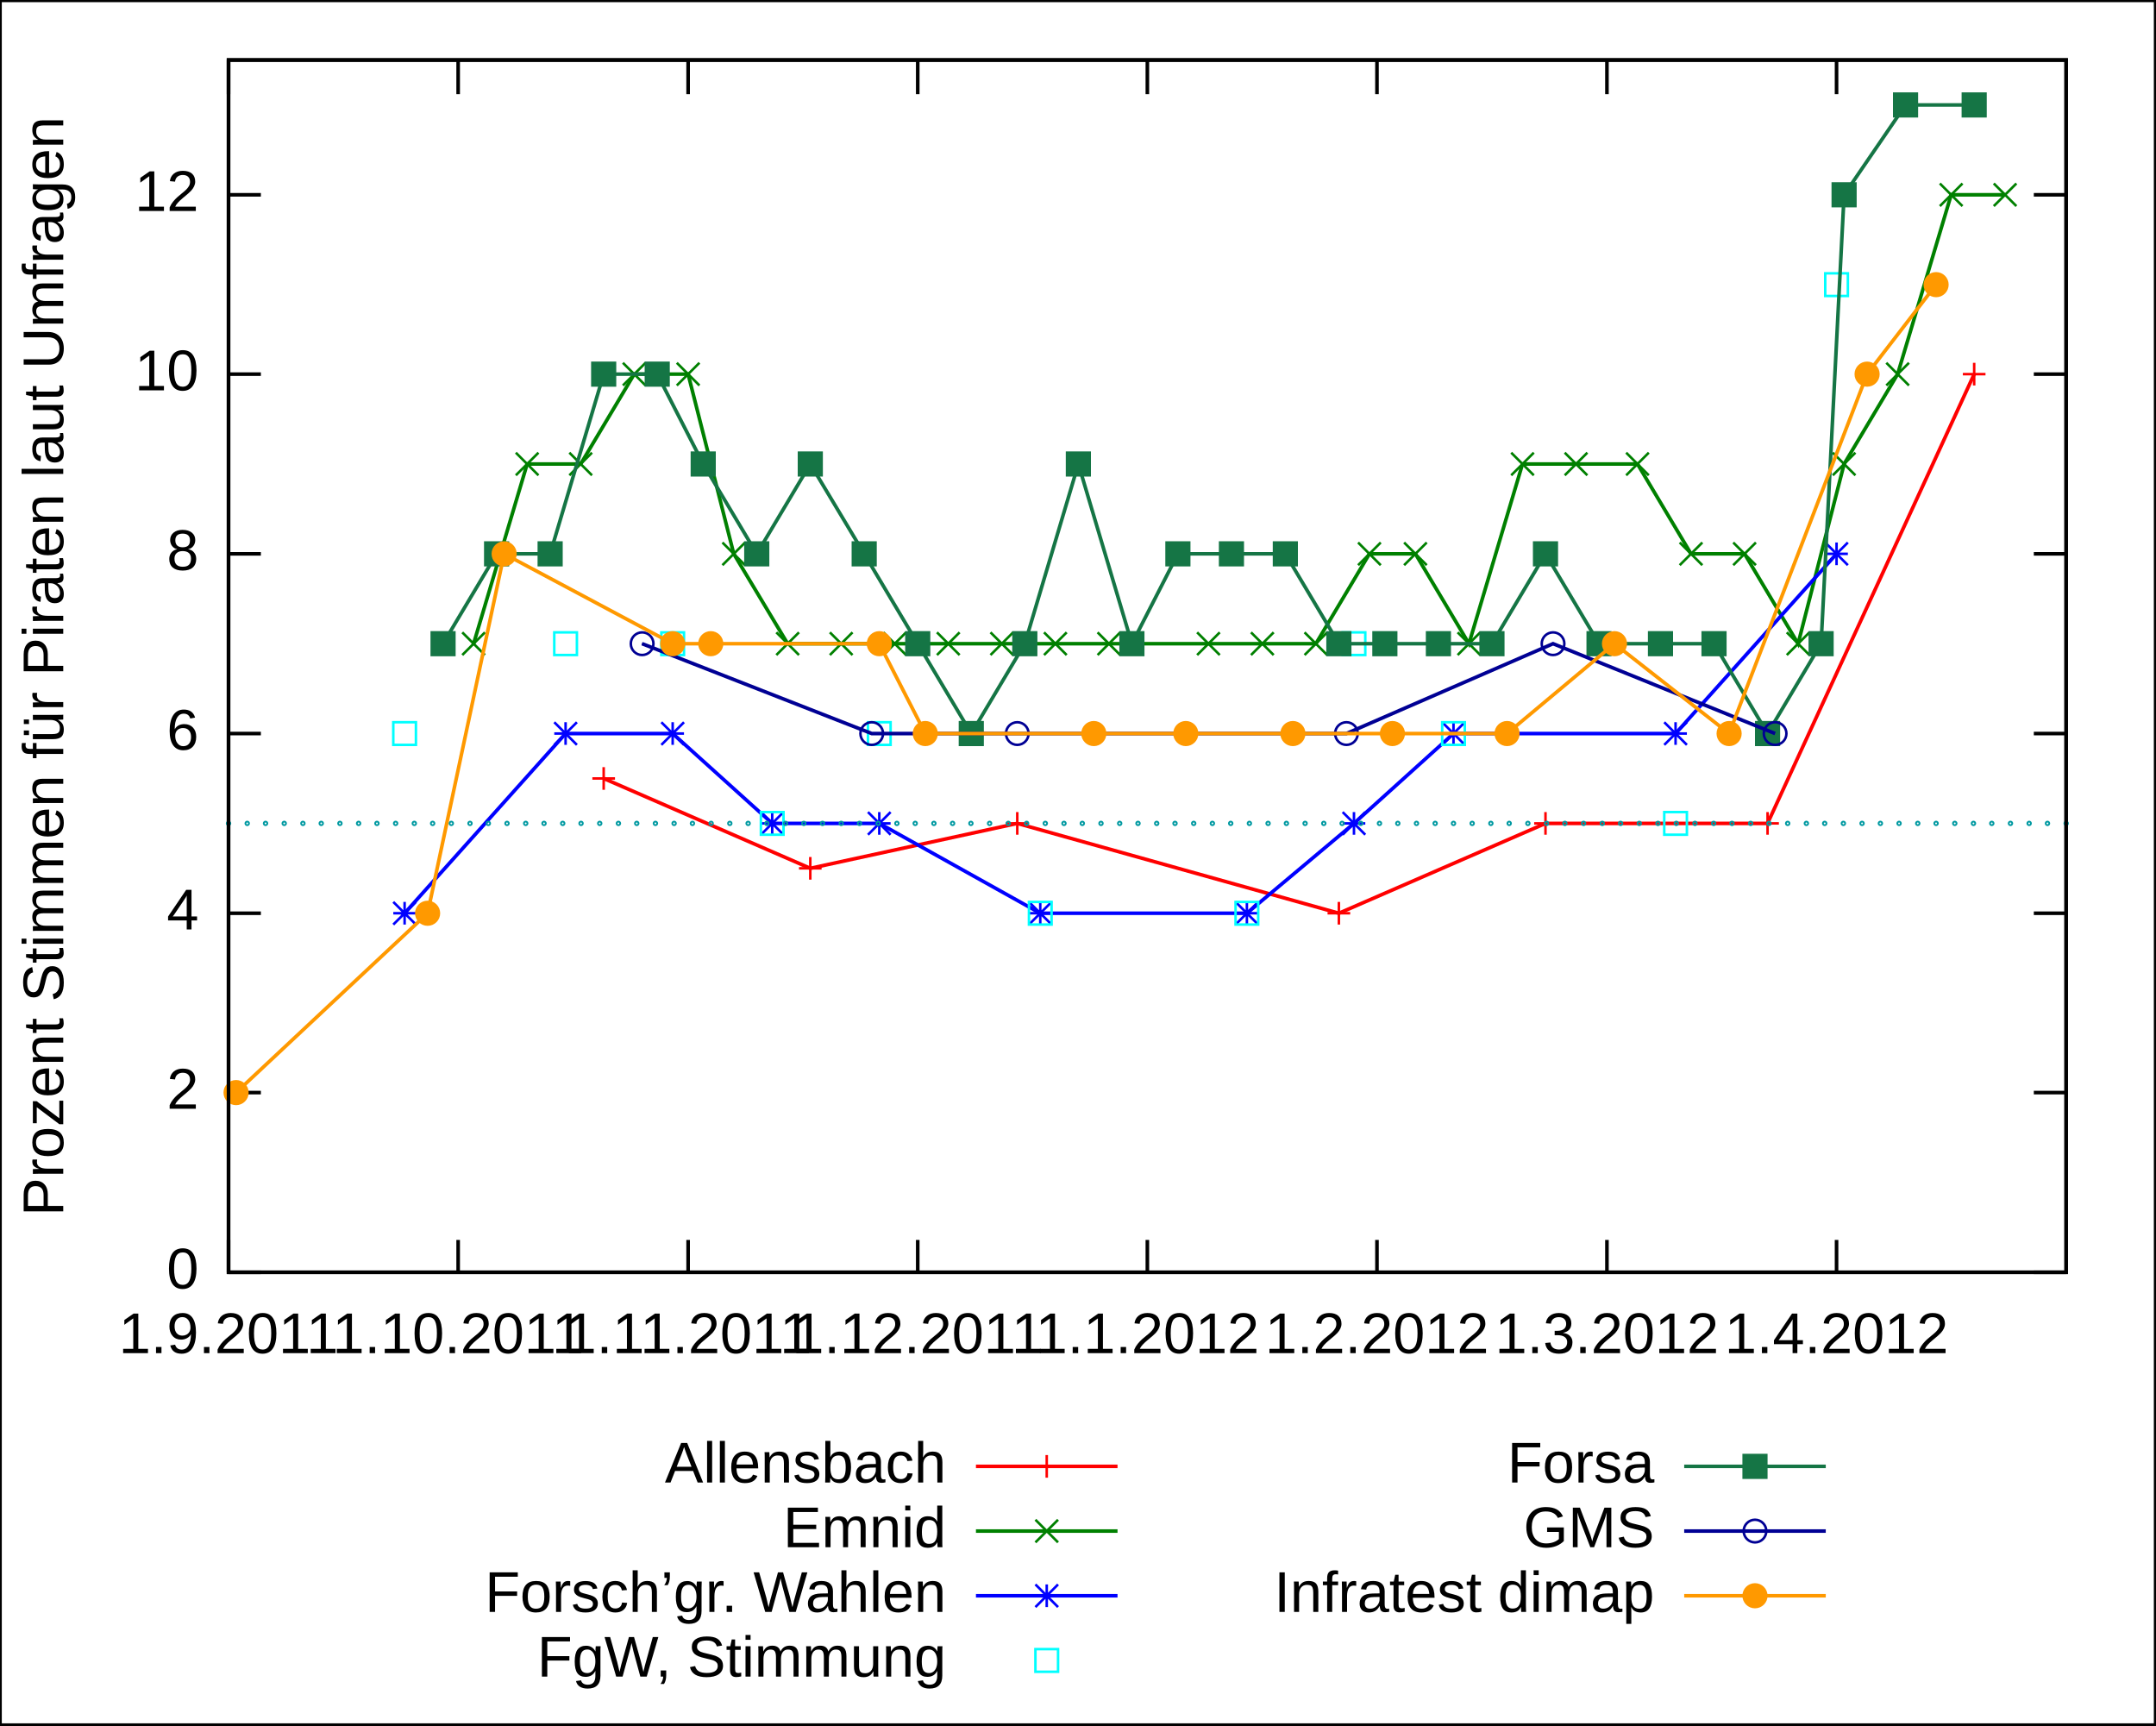
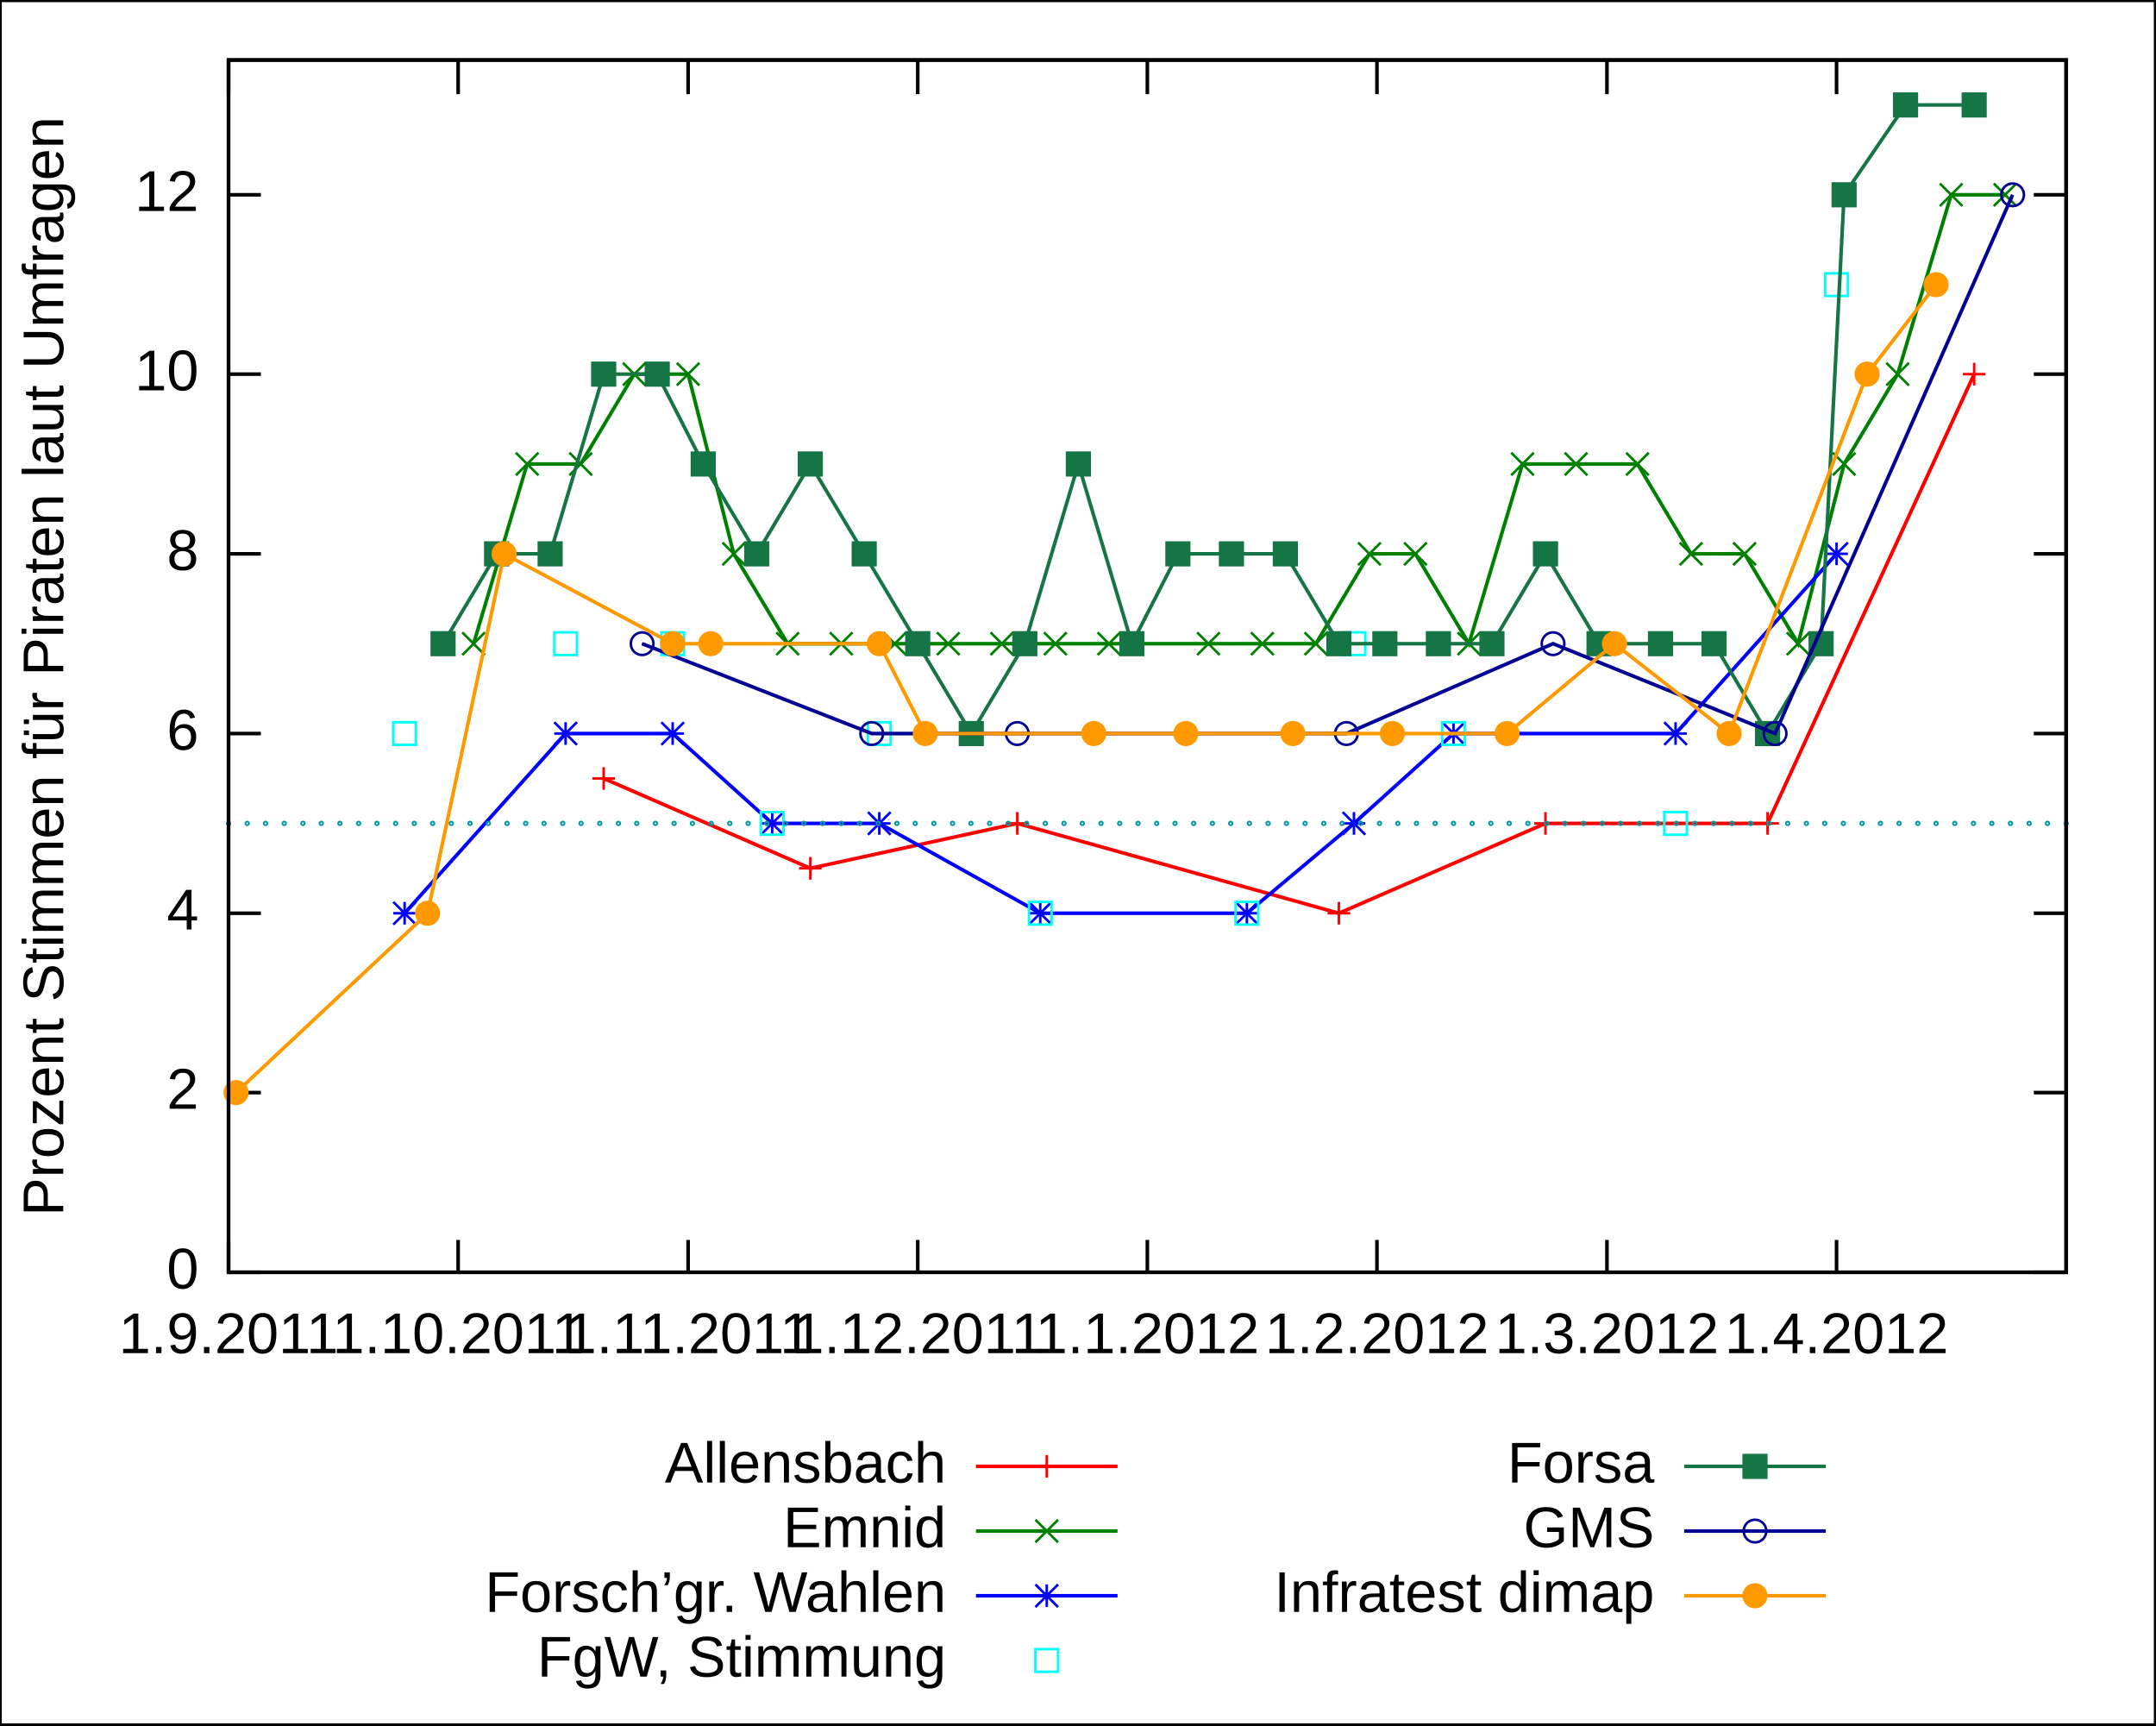
<svg xmlns="http://www.w3.org/2000/svg" xmlns:xlink="http://www.w3.org/1999/xlink" width="600" height="480" viewBox="0 0 600 480">
  <g id="gnuplot_canvas">
    <rect x="0" y="0" width="600" height="480" fill="none" />
    <defs>
      <circle id="gpDot" r="0.5" stroke-width="0.5" />
      <path id="gpPt0" stroke-width="0.222" stroke="currentColor" d="M-1,0 h2 M0,-1 v2" />
      <path id="gpPt1" stroke-width="0.222" stroke="currentColor" d="M-1,-1 L1,1 M1,-1 L-1,1" />
      <path id="gpPt2" stroke-width="0.222" stroke="currentColor" d="M-1,0 L1,0 M0,-1 L0,1 M-1,-1 L1,1 M-1,1 L1,-1" />
      <rect id="gpPt3" stroke-width="0.222" stroke="currentColor" x="-1" y="-1" width="2" height="2" />
      <rect id="gpPt4" stroke-width="0.222" stroke="currentColor" fill="currentColor" x="-1" y="-1" width="2" height="2" />
      <circle id="gpPt5" stroke-width="0.222" stroke="currentColor" cx="0" cy="0" r="1" />
      <use xlink:href="#gpPt5" id="gpPt6" fill="currentColor" stroke="none" />
      <path id="gpPt7" stroke-width="0.222" stroke="currentColor" d="M0,-1.33 L-1.33,0.67 L1.33,0.67 z" />
      <use xlink:href="#gpPt7" id="gpPt8" fill="currentColor" stroke="none" />
      <use xlink:href="#gpPt7" id="gpPt9" stroke="currentColor" transform="rotate(180)" />
      <use xlink:href="#gpPt9" id="gpPt10" fill="currentColor" stroke="none" />
      <use xlink:href="#gpPt3" id="gpPt11" stroke="currentColor" transform="rotate(45)" />
      <use xlink:href="#gpPt11" id="gpPt12" fill="currentColor" stroke="none" />
    </defs>
    <g style="fill:none; color:white; stroke:currentColor; stroke-width:1.00; stroke-linecap:butt; stroke-linejoin:miter">
</g>
    <g style="fill:none; color:black; stroke:currentColor; stroke-width:1.00; stroke-linecap:butt; stroke-linejoin:miter">
      <g style="stroke:none; shape-rendering:crispEdges">
        <polygon fill="rgb(255, 255, 255)" points="0.0,480.0 599.9,480.0 599.9,0.1 0.0,0.1 " />
      </g>
      <path stroke="black" d="M0.0,480.0 L0.0,0.1 L599.9,0.1 L599.9,480.0 L0.0,480.0 M63.6,354.0 L72.6,354.0 M575.0,354.0    L566.0,354.0  h0.01" />
      <g transform="translate(55.3,358.5)" style="stroke:none; fill:black; font-family:Arial; font-size:12.00pt; text-anchor:end">
        <text> 0</text>
      </g>
      <path d="M63.6,304.0 L72.6,304.0 M575.0,304.0 L566.0,304.0  h0.01" />
      <g transform="translate(55.3,308.5)" style="stroke:none; fill:black; font-family:Arial; font-size:12.00pt; text-anchor:end">
        <text> 2</text>
      </g>
      <path d="M63.6,254.1 L72.6,254.1 M575.0,254.1 L566.0,254.1  h0.01" />
      <g transform="translate(55.3,258.6)" style="stroke:none; fill:black; font-family:Arial; font-size:12.00pt; text-anchor:end">
        <text> 4</text>
      </g>
      <path d="M63.6,204.1 L72.6,204.1 M575.0,204.1 L566.0,204.1  h0.01" />
      <g transform="translate(55.3,208.6)" style="stroke:none; fill:black; font-family:Arial; font-size:12.00pt; text-anchor:end">
        <text> 6</text>
      </g>
      <path d="M63.6,154.1 L72.6,154.1 M575.0,154.1 L566.0,154.1  h0.01" />
      <g transform="translate(55.3,158.6)" style="stroke:none; fill:black; font-family:Arial; font-size:12.00pt; text-anchor:end">
        <text> 8</text>
      </g>
      <path d="M63.6,104.1 L72.6,104.1 M575.0,104.1 L566.0,104.1  h0.01" />
      <g transform="translate(55.3,108.6)" style="stroke:none; fill:black; font-family:Arial; font-size:12.00pt; text-anchor:end">
        <text> 10</text>
      </g>
      <path d="M63.6,54.2 L72.6,54.2 M575.0,54.2 L566.0,54.2  h0.01" />
      <g transform="translate(55.3,58.7)" style="stroke:none; fill:black; font-family:Arial; font-size:12.00pt; text-anchor:end">
        <text> 12</text>
      </g>
      <path d="M63.6,354.0 L63.6,345.0 M63.6,16.7 L63.6,25.7  h0.01" />
      <g transform="translate(63.6,376.5)" style="stroke:none; fill:black; font-family:Arial; font-size:12.00pt; text-anchor:middle">
        <text>1.9.2011</text>
      </g>
      <path d="M127.5,354.0 L127.5,345.0 M127.5,16.7 L127.5,25.7  h0.01" />
      <g transform="translate(127.5,376.5)" style="stroke:none; fill:black; font-family:Arial; font-size:12.00pt; text-anchor:middle">
        <text>1.10.2011</text>
      </g>
      <path d="M191.5,354.0 L191.5,345.0 M191.5,16.7 L191.5,25.7  h0.01" />
      <g transform="translate(191.5,376.5)" style="stroke:none; fill:black; font-family:Arial; font-size:12.00pt; text-anchor:middle">
        <text>1.11.2011</text>
      </g>
      <path d="M255.4,354.0 L255.4,345.0 M255.4,16.7 L255.4,25.7  h0.01" />
      <g transform="translate(255.4,376.5)" style="stroke:none; fill:black; font-family:Arial; font-size:12.00pt; text-anchor:middle">
        <text>1.12.2011</text>
      </g>
      <path d="M319.3,354.0 L319.3,345.0 M319.3,16.7 L319.3,25.7  h0.01" />
      <g transform="translate(319.3,376.5)" style="stroke:none; fill:black; font-family:Arial; font-size:12.00pt; text-anchor:middle">
        <text>1.1.2012</text>
      </g>
      <path d="M383.2,354.0 L383.2,345.0 M383.2,16.7 L383.2,25.7  h0.01" />
      <g transform="translate(383.2,376.5)" style="stroke:none; fill:black; font-family:Arial; font-size:12.00pt; text-anchor:middle">
        <text>1.2.2012</text>
      </g>
      <path d="M447.2,354.0 L447.2,345.0 M447.2,16.7 L447.2,25.7  h0.01" />
      <g transform="translate(447.2,376.5)" style="stroke:none; fill:black; font-family:Arial; font-size:12.00pt; text-anchor:middle">
        <text>1.3.2012</text>
      </g>
      <path d="M511.1,354.0 L511.1,345.0 M511.1,16.7 L511.1,25.7  h0.01" />
      <g transform="translate(511.1,376.5)" style="stroke:none; fill:black; font-family:Arial; font-size:12.00pt; text-anchor:middle">
        <text>1.4.2012</text>
      </g>
      <path d="M63.6,16.7 L63.6,354.0 L575.0,354.0 L575.0,16.7 L63.6,16.7 Z  h0.01" />
      <g transform="translate(17.6,185.4) rotate(270)" style="stroke:none; fill:black; font-family:Arial; font-size:12.00pt; text-anchor:middle">
        <text>Prozent Stimmen für Piraten laut Umfragen</text>
      </g>
    </g>
    <g id="gnuplot_plot_1">
      <g style="fill:none; color:red; stroke:currentColor; stroke-width:1.00; stroke-linecap:butt; stroke-linejoin:miter">
        <g transform="translate(263.3,412.5)" style="stroke:none; fill:black; font-family:Arial; font-size:12.00pt; text-anchor:end">
          <text>Allensbach</text>
        </g>
        <path d="M271.6,408.0 L311.0,408.0 M549.4,104.1 L491.9,229.1 L430.1,229.1 L372.6,254.1 L283.1,229.1 L225.5,241.6    L168.0,216.6  h0.01" />
        <use xlink:href="#gpPt0" transform="translate(549.4,104.1) scale(3.15)" />
        <use xlink:href="#gpPt0" transform="translate(491.9,229.1) scale(3.15)" />
        <use xlink:href="#gpPt0" transform="translate(430.1,229.1) scale(3.15)" />
        <use xlink:href="#gpPt0" transform="translate(372.6,254.1) scale(3.15)" />
        <use xlink:href="#gpPt0" transform="translate(283.1,229.1) scale(3.15)" />
        <use xlink:href="#gpPt0" transform="translate(225.5,241.6) scale(3.15)" />
        <use xlink:href="#gpPt0" transform="translate(168.0,216.6) scale(3.15)" />
        <use xlink:href="#gpPt0" transform="translate(291.3,408.0) scale(3.15)" />
      </g>
    </g>
    <g id="gnuplot_plot_2">
      <g style="fill:none; color:green; stroke:currentColor; stroke-width:1.00; stroke-linecap:butt; stroke-linejoin:miter">
        <g transform="translate(263.3,430.5)" style="stroke:none; fill:black; font-family:Arial; font-size:12.00pt; text-anchor:end">
          <text>Emnid</text>
        </g>
        <path d="M271.6,426.0 L311.0,426.0 M558.0,54.2 L543.0,54.2 L528.1,104.1 L513.2,129.1 L500.4,179.1 L485.5,154.1    L470.6,154.1 L455.7,129.1 L438.6,129.1 L423.7,129.1 L408.8,179.1 L393.9,154.1 L381.1,154.1 L366.2,179.1    L351.3,179.1 L336.3,179.1 L308.6,179.1 L293.7,179.1 L278.8,179.1 L263.9,179.1 L249.0,179.1 L234.1,179.1    L219.2,179.1 L204.2,154.1 L191.5,104.1 L176.5,104.1 L161.6,129.1 L146.7,129.1 L131.8,179.1  h0.01" />
        <use xlink:href="#gpPt1" transform="translate(558.0,54.2) scale(3.15)" />
        <use xlink:href="#gpPt1" transform="translate(543.0,54.2) scale(3.15)" />
        <use xlink:href="#gpPt1" transform="translate(528.1,104.1) scale(3.15)" />
        <use xlink:href="#gpPt1" transform="translate(513.2,129.1) scale(3.15)" />
        <use xlink:href="#gpPt1" transform="translate(500.4,179.1) scale(3.15)" />
        <use xlink:href="#gpPt1" transform="translate(485.5,154.1) scale(3.15)" />
        <use xlink:href="#gpPt1" transform="translate(470.6,154.1) scale(3.15)" />
        <use xlink:href="#gpPt1" transform="translate(455.7,129.1) scale(3.15)" />
        <use xlink:href="#gpPt1" transform="translate(438.6,129.1) scale(3.15)" />
        <use xlink:href="#gpPt1" transform="translate(423.7,129.1) scale(3.15)" />
        <use xlink:href="#gpPt1" transform="translate(408.8,179.1) scale(3.15)" />
        <use xlink:href="#gpPt1" transform="translate(393.9,154.1) scale(3.15)" />
        <use xlink:href="#gpPt1" transform="translate(381.1,154.1) scale(3.15)" />
        <use xlink:href="#gpPt1" transform="translate(366.2,179.1) scale(3.15)" />
        <use xlink:href="#gpPt1" transform="translate(351.3,179.1) scale(3.15)" />
        <use xlink:href="#gpPt1" transform="translate(336.3,179.1) scale(3.15)" />
        <use xlink:href="#gpPt1" transform="translate(308.6,179.1) scale(3.15)" />
        <use xlink:href="#gpPt1" transform="translate(293.7,179.1) scale(3.15)" />
        <use xlink:href="#gpPt1" transform="translate(278.8,179.1) scale(3.15)" />
        <use xlink:href="#gpPt1" transform="translate(263.9,179.1) scale(3.15)" />
        <use xlink:href="#gpPt1" transform="translate(249.0,179.1) scale(3.15)" />
        <use xlink:href="#gpPt1" transform="translate(234.1,179.1) scale(3.15)" />
        <use xlink:href="#gpPt1" transform="translate(219.2,179.1) scale(3.15)" />
        <use xlink:href="#gpPt1" transform="translate(204.2,154.1) scale(3.15)" />
        <use xlink:href="#gpPt1" transform="translate(191.5,104.1) scale(3.15)" />
        <use xlink:href="#gpPt1" transform="translate(176.5,104.1) scale(3.15)" />
        <use xlink:href="#gpPt1" transform="translate(161.6,129.1) scale(3.15)" />
        <use xlink:href="#gpPt1" transform="translate(146.7,129.1) scale(3.15)" />
        <use xlink:href="#gpPt1" transform="translate(131.8,179.1) scale(3.15)" />
        <use xlink:href="#gpPt1" transform="translate(291.3,426.0) scale(3.15)" />
      </g>
    </g>
    <g id="gnuplot_plot_3">
      <g style="fill:none; color:blue; stroke:currentColor; stroke-width:1.00; stroke-linecap:butt; stroke-linejoin:miter">
        <g transform="translate(263.3,448.5)" style="stroke:none; fill:black; font-family:Arial; font-size:12.00pt; text-anchor:end">
          <text>Forsch’gr. Wahlen</text>
        </g>
        <path d="M271.6,444.0 L311.0,444.0 M511.1,154.1 L466.3,204.1 L404.5,204.1 L376.8,229.1 L347.0,254.1 L289.5,254.1    L244.7,229.1 L214.9,229.1 L187.2,204.1 L157.4,204.1 L112.6,254.1  h0.01" />
        <use xlink:href="#gpPt2" transform="translate(511.1,154.1) scale(3.15)" />
        <use xlink:href="#gpPt2" transform="translate(466.3,204.1) scale(3.15)" />
        <use xlink:href="#gpPt2" transform="translate(404.5,204.1) scale(3.15)" />
        <use xlink:href="#gpPt2" transform="translate(376.8,229.1) scale(3.15)" />
        <use xlink:href="#gpPt2" transform="translate(347.0,254.1) scale(3.15)" />
        <use xlink:href="#gpPt2" transform="translate(289.5,254.1) scale(3.15)" />
        <use xlink:href="#gpPt2" transform="translate(244.7,229.1) scale(3.15)" />
        <use xlink:href="#gpPt2" transform="translate(214.9,229.1) scale(3.15)" />
        <use xlink:href="#gpPt2" transform="translate(187.2,204.1) scale(3.15)" />
        <use xlink:href="#gpPt2" transform="translate(157.4,204.1) scale(3.15)" />
        <use xlink:href="#gpPt2" transform="translate(112.6,254.1) scale(3.15)" />
        <use xlink:href="#gpPt2" transform="translate(291.3,444.0) scale(3.15)" />
      </g>
    </g>
    <g id="gnuplot_plot_4">
      <g style="fill:none; color:cyan; stroke:currentColor; stroke-width:1.00; stroke-linecap:butt; stroke-linejoin:miter">
        <g transform="translate(263.3,466.5)" style="stroke:none; fill:black; font-family:Arial; font-size:12.00pt; text-anchor:end">
          <text>FgW, Stimmung</text>
        </g>
        <use xlink:href="#gpPt3" transform="translate(511.1,79.2) scale(3.15)" />
        <use xlink:href="#gpPt3" transform="translate(466.3,229.1) scale(3.15)" />
        <use xlink:href="#gpPt3" transform="translate(404.5,204.1) scale(3.15)" />
        <use xlink:href="#gpPt3" transform="translate(376.8,179.1) scale(3.15)" />
        <use xlink:href="#gpPt3" transform="translate(347.0,254.1) scale(3.15)" />
        <use xlink:href="#gpPt3" transform="translate(289.5,254.1) scale(3.15)" />
        <use xlink:href="#gpPt3" transform="translate(244.7,204.1) scale(3.15)" />
        <use xlink:href="#gpPt3" transform="translate(214.9,229.1) scale(3.15)" />
        <use xlink:href="#gpPt3" transform="translate(187.2,179.1) scale(3.15)" />
        <use xlink:href="#gpPt3" transform="translate(157.4,179.1) scale(3.15)" />
        <use xlink:href="#gpPt3" transform="translate(112.6,204.1) scale(3.15)" />
        <use xlink:href="#gpPt3" transform="translate(291.3,462.0) scale(3.15)" />
      </g>
    </g>
    <g id="gnuplot_plot_5">
      <g style="fill:none; color:#157545; stroke:currentColor; stroke-width:1.00; stroke-linecap:butt; stroke-linejoin:miter">
        <g transform="translate(460.4,412.5)" style="stroke:none; fill:black; font-family:Arial; font-size:12.00pt; text-anchor:end">
          <text>Forsa</text>
        </g>
        <path d="M468.7,408.0 L508.1,408.0 M549.4,29.2 L530.3,29.2 L513.2,54.2 L506.8,179.1 L491.9,204.1 L477.0,179.1    L462.1,179.1 L445.0,179.1 L430.1,154.1 L415.2,179.1 L400.3,179.1 L385.4,179.1 L372.6,179.1 L357.7,154.1    L342.7,154.1 L327.8,154.1 L315.0,179.1 L300.1,129.1 L285.2,179.1 L270.3,204.1 L255.4,179.1 L240.5,154.1    L225.5,129.1 L210.6,154.1 L195.7,129.1 L182.9,104.1 L168.0,104.1 L153.1,154.1 L138.2,154.1 L123.3,179.1     h0.01" />
        <use xlink:href="#gpPt4" transform="translate(549.4,29.2) scale(3.15)" />
        <use xlink:href="#gpPt4" transform="translate(530.3,29.2) scale(3.15)" />
        <use xlink:href="#gpPt4" transform="translate(513.2,54.2) scale(3.15)" />
        <use xlink:href="#gpPt4" transform="translate(506.8,179.1) scale(3.15)" />
        <use xlink:href="#gpPt4" transform="translate(491.9,204.1) scale(3.15)" />
        <use xlink:href="#gpPt4" transform="translate(477.0,179.1) scale(3.15)" />
        <use xlink:href="#gpPt4" transform="translate(462.1,179.1) scale(3.15)" />
        <use xlink:href="#gpPt4" transform="translate(445.0,179.1) scale(3.15)" />
        <use xlink:href="#gpPt4" transform="translate(430.1,154.1) scale(3.15)" />
        <use xlink:href="#gpPt4" transform="translate(415.2,179.1) scale(3.15)" />
        <use xlink:href="#gpPt4" transform="translate(400.3,179.1) scale(3.15)" />
        <use xlink:href="#gpPt4" transform="translate(385.4,179.1) scale(3.15)" />
        <use xlink:href="#gpPt4" transform="translate(372.6,179.1) scale(3.15)" />
        <use xlink:href="#gpPt4" transform="translate(357.7,154.1) scale(3.15)" />
        <use xlink:href="#gpPt4" transform="translate(342.7,154.1) scale(3.15)" />
        <use xlink:href="#gpPt4" transform="translate(327.8,154.1) scale(3.15)" />
        <use xlink:href="#gpPt4" transform="translate(315.0,179.1) scale(3.15)" />
        <use xlink:href="#gpPt4" transform="translate(300.1,129.1) scale(3.15)" />
        <use xlink:href="#gpPt4" transform="translate(285.2,179.1) scale(3.15)" />
        <use xlink:href="#gpPt4" transform="translate(270.3,204.1) scale(3.15)" />
        <use xlink:href="#gpPt4" transform="translate(255.4,179.1) scale(3.15)" />
        <use xlink:href="#gpPt4" transform="translate(240.5,154.1) scale(3.15)" />
        <use xlink:href="#gpPt4" transform="translate(225.5,129.1) scale(3.15)" />
        <use xlink:href="#gpPt4" transform="translate(210.6,154.1) scale(3.15)" />
        <use xlink:href="#gpPt4" transform="translate(195.7,129.1) scale(3.15)" />
        <use xlink:href="#gpPt4" transform="translate(182.9,104.1) scale(3.15)" />
        <use xlink:href="#gpPt4" transform="translate(168.0,104.1) scale(3.15)" />
        <use xlink:href="#gpPt4" transform="translate(153.1,154.1) scale(3.15)" />
        <use xlink:href="#gpPt4" transform="translate(138.2,154.1) scale(3.15)" />
        <use xlink:href="#gpPt4" transform="translate(123.3,179.1) scale(3.15)" />
        <use xlink:href="#gpPt4" transform="translate(488.4,408.0) scale(3.15)" />
      </g>
    </g>
    <g id="gnuplot_plot_6">
      <g style="fill:none; color:#000094; stroke:currentColor; stroke-width:1.00; stroke-linecap:butt; stroke-linejoin:miter">
        <g transform="translate(460.4,430.5)" style="stroke:none; fill:black; font-family:Arial; font-size:12.00pt; text-anchor:end">
          <text>GMS</text>
        </g>
-         <path d="M468.7,426.0 L508.1,426.0 M494.0,204.1 L432.2,179.1 L374.7,204.1 L283.1,204.1 L242.6,204.1 L178.7,179.1     h0.01" />
+         <path d="M468.7,426.0 L508.1,426.0 M560.1,54.2 L494.0,204.1 L432.2,179.1 L374.7,204.1 L283.1,204.1 L242.6,204.1    L178.7,179.1  h0.01" />
+         <use xlink:href="#gpPt5" transform="translate(560.1,54.2) scale(3.15)" />
        <use xlink:href="#gpPt5" transform="translate(494.0,204.1) scale(3.15)" />
        <use xlink:href="#gpPt5" transform="translate(432.2,179.1) scale(3.15)" />
        <use xlink:href="#gpPt5" transform="translate(374.7,204.1) scale(3.15)" />
        <use xlink:href="#gpPt5" transform="translate(283.1,204.1) scale(3.15)" />
        <use xlink:href="#gpPt5" transform="translate(242.6,204.1) scale(3.15)" />
        <use xlink:href="#gpPt5" transform="translate(178.7,179.1) scale(3.15)" />
        <use xlink:href="#gpPt5" transform="translate(488.4,426.0) scale(3.15)" />
      </g>
    </g>
    <g id="gnuplot_plot_7">
      <g style="fill:none; color:#FF9900; stroke:currentColor; stroke-width:1.00; stroke-linecap:butt; stroke-linejoin:miter">
        <g transform="translate(460.4,448.5)" style="stroke:none; fill:black; font-family:Arial; font-size:12.00pt; text-anchor:end">
          <text>Infratest dimap</text>
        </g>
        <path d="M468.7,444.0 L508.1,444.0 M538.8,79.2 L519.6,104.1 L481.2,204.1 L449.3,179.1 L419.4,204.1 L387.5,204.1    L359.8,204.1 L330.0,204.1 L304.4,204.1 L257.5,204.1 L244.7,179.1 L197.8,179.1 L187.2,179.1 L140.3,154.1    L119.0,254.1 L65.7,304.0  h0.01" />
        <use xlink:href="#gpPt6" transform="translate(538.8,79.2) scale(3.15)" />
        <use xlink:href="#gpPt6" transform="translate(519.6,104.1) scale(3.15)" />
        <use xlink:href="#gpPt6" transform="translate(481.2,204.1) scale(3.15)" />
        <use xlink:href="#gpPt6" transform="translate(449.3,179.1) scale(3.15)" />
        <use xlink:href="#gpPt6" transform="translate(419.4,204.1) scale(3.15)" />
        <use xlink:href="#gpPt6" transform="translate(387.5,204.1) scale(3.15)" />
        <use xlink:href="#gpPt6" transform="translate(359.8,204.1) scale(3.15)" />
        <use xlink:href="#gpPt6" transform="translate(330.0,204.1) scale(3.15)" />
        <use xlink:href="#gpPt6" transform="translate(304.4,204.1) scale(3.15)" />
        <use xlink:href="#gpPt6" transform="translate(257.5,204.1) scale(3.15)" />
        <use xlink:href="#gpPt6" transform="translate(244.7,179.1) scale(3.15)" />
        <use xlink:href="#gpPt6" transform="translate(197.8,179.1) scale(3.15)" />
        <use xlink:href="#gpPt6" transform="translate(187.2,179.1) scale(3.15)" />
        <use xlink:href="#gpPt6" transform="translate(140.3,154.1) scale(3.15)" />
        <use xlink:href="#gpPt6" transform="translate(119.0,254.1) scale(3.15)" />
        <use xlink:href="#gpPt6" transform="translate(65.7,304.0) scale(3.15)" />
        <use xlink:href="#gpPt6" transform="translate(488.4,444.0) scale(3.15)" />
      </g>
    </g>
    <g id="gnuplot_plot_8">
      <g style="fill:none; color:#0099A1; stroke:currentColor; stroke-width:1.00; stroke-linecap:butt; stroke-linejoin:miter">
        <use xlink:href="#gpDot" x="63.6" y="229.1" />
        <use xlink:href="#gpDot" x="68.8" y="229.1" />
        <use xlink:href="#gpDot" x="73.9" y="229.1" />
        <use xlink:href="#gpDot" x="79.1" y="229.1" />
        <use xlink:href="#gpDot" x="84.3" y="229.1" />
        <use xlink:href="#gpDot" x="89.4" y="229.1" />
        <use xlink:href="#gpDot" x="94.6" y="229.1" />
        <use xlink:href="#gpDot" x="99.8" y="229.1" />
        <use xlink:href="#gpDot" x="104.9" y="229.1" />
        <use xlink:href="#gpDot" x="110.1" y="229.1" />
        <use xlink:href="#gpDot" x="115.3" y="229.1" />
        <use xlink:href="#gpDot" x="120.4" y="229.1" />
        <use xlink:href="#gpDot" x="125.6" y="229.1" />
        <use xlink:href="#gpDot" x="130.8" y="229.1" />
        <use xlink:href="#gpDot" x="135.9" y="229.1" />
        <use xlink:href="#gpDot" x="141.1" y="229.1" />
        <use xlink:href="#gpDot" x="146.3" y="229.1" />
        <use xlink:href="#gpDot" x="151.4" y="229.1" />
        <use xlink:href="#gpDot" x="156.6" y="229.1" />
        <use xlink:href="#gpDot" x="161.7" y="229.1" />
        <use xlink:href="#gpDot" x="166.9" y="229.1" />
        <use xlink:href="#gpDot" x="172.1" y="229.1" />
        <use xlink:href="#gpDot" x="177.2" y="229.1" />
        <use xlink:href="#gpDot" x="182.4" y="229.1" />
        <use xlink:href="#gpDot" x="187.6" y="229.1" />
        <use xlink:href="#gpDot" x="192.7" y="229.1" />
        <use xlink:href="#gpDot" x="197.9" y="229.1" />
        <use xlink:href="#gpDot" x="203.1" y="229.1" />
        <use xlink:href="#gpDot" x="208.2" y="229.1" />
        <use xlink:href="#gpDot" x="213.4" y="229.1" />
        <use xlink:href="#gpDot" x="218.6" y="229.1" />
        <use xlink:href="#gpDot" x="223.7" y="229.1" />
        <use xlink:href="#gpDot" x="228.9" y="229.1" />
        <use xlink:href="#gpDot" x="234.1" y="229.1" />
        <use xlink:href="#gpDot" x="239.2" y="229.1" />
        <use xlink:href="#gpDot" x="244.4" y="229.1" />
        <use xlink:href="#gpDot" x="249.6" y="229.1" />
        <use xlink:href="#gpDot" x="254.7" y="229.1" />
        <use xlink:href="#gpDot" x="259.9" y="229.1" />
        <use xlink:href="#gpDot" x="265.1" y="229.1" />
        <use xlink:href="#gpDot" x="270.2" y="229.1" />
        <use xlink:href="#gpDot" x="275.4" y="229.1" />
        <use xlink:href="#gpDot" x="280.6" y="229.1" />
        <use xlink:href="#gpDot" x="285.7" y="229.1" />
        <use xlink:href="#gpDot" x="290.9" y="229.1" />
        <use xlink:href="#gpDot" x="296.1" y="229.1" />
        <use xlink:href="#gpDot" x="301.2" y="229.1" />
        <use xlink:href="#gpDot" x="306.4" y="229.1" />
        <use xlink:href="#gpDot" x="311.6" y="229.1" />
        <use xlink:href="#gpDot" x="316.7" y="229.1" />
        <use xlink:href="#gpDot" x="321.9" y="229.1" />
        <use xlink:href="#gpDot" x="327.0" y="229.1" />
        <use xlink:href="#gpDot" x="332.2" y="229.1" />
        <use xlink:href="#gpDot" x="337.4" y="229.1" />
        <use xlink:href="#gpDot" x="342.5" y="229.1" />
        <use xlink:href="#gpDot" x="347.7" y="229.1" />
        <use xlink:href="#gpDot" x="352.9" y="229.1" />
        <use xlink:href="#gpDot" x="358.0" y="229.1" />
        <use xlink:href="#gpDot" x="363.2" y="229.1" />
        <use xlink:href="#gpDot" x="368.4" y="229.1" />
        <use xlink:href="#gpDot" x="373.5" y="229.1" />
        <use xlink:href="#gpDot" x="378.7" y="229.1" />
        <use xlink:href="#gpDot" x="383.9" y="229.1" />
        <use xlink:href="#gpDot" x="389.0" y="229.1" />
        <use xlink:href="#gpDot" x="394.2" y="229.1" />
        <use xlink:href="#gpDot" x="399.4" y="229.1" />
        <use xlink:href="#gpDot" x="404.5" y="229.1" />
        <use xlink:href="#gpDot" x="409.7" y="229.1" />
        <use xlink:href="#gpDot" x="414.9" y="229.1" />
        <use xlink:href="#gpDot" x="420.0" y="229.1" />
        <use xlink:href="#gpDot" x="425.2" y="229.1" />
        <use xlink:href="#gpDot" x="430.4" y="229.1" />
        <use xlink:href="#gpDot" x="435.5" y="229.1" />
        <use xlink:href="#gpDot" x="440.7" y="229.1" />
        <use xlink:href="#gpDot" x="445.9" y="229.1" />
        <use xlink:href="#gpDot" x="451.0" y="229.1" />
        <use xlink:href="#gpDot" x="456.2" y="229.1" />
        <use xlink:href="#gpDot" x="461.4" y="229.1" />
        <use xlink:href="#gpDot" x="466.5" y="229.1" />
        <use xlink:href="#gpDot" x="471.7" y="229.1" />
        <use xlink:href="#gpDot" x="476.9" y="229.1" />
        <use xlink:href="#gpDot" x="482.0" y="229.1" />
        <use xlink:href="#gpDot" x="487.2" y="229.1" />
        <use xlink:href="#gpDot" x="492.3" y="229.1" />
        <use xlink:href="#gpDot" x="497.5" y="229.1" />
        <use xlink:href="#gpDot" x="502.7" y="229.1" />
        <use xlink:href="#gpDot" x="507.8" y="229.1" />
        <use xlink:href="#gpDot" x="513.0" y="229.1" />
        <use xlink:href="#gpDot" x="518.2" y="229.1" />
        <use xlink:href="#gpDot" x="523.3" y="229.1" />
        <use xlink:href="#gpDot" x="528.5" y="229.1" />
        <use xlink:href="#gpDot" x="533.7" y="229.1" />
        <use xlink:href="#gpDot" x="538.8" y="229.1" />
        <use xlink:href="#gpDot" x="544.0" y="229.1" />
        <use xlink:href="#gpDot" x="549.2" y="229.1" />
        <use xlink:href="#gpDot" x="554.3" y="229.1" />
        <use xlink:href="#gpDot" x="559.5" y="229.1" />
        <use xlink:href="#gpDot" x="564.7" y="229.1" />
        <use xlink:href="#gpDot" x="569.8" y="229.1" />
        <use xlink:href="#gpDot" x="575.0" y="229.1" />
      </g>
    </g>
    <g style="fill:none; color:black; stroke:currentColor; stroke-width:1.00; stroke-linecap:butt; stroke-linejoin:miter">
      <path d="M63.6,16.7 L63.6,354.0 L575.0,354.0 L575.0,16.7 L63.6,16.7 Z  h0.01" />
    </g>
  </g>
</svg>
